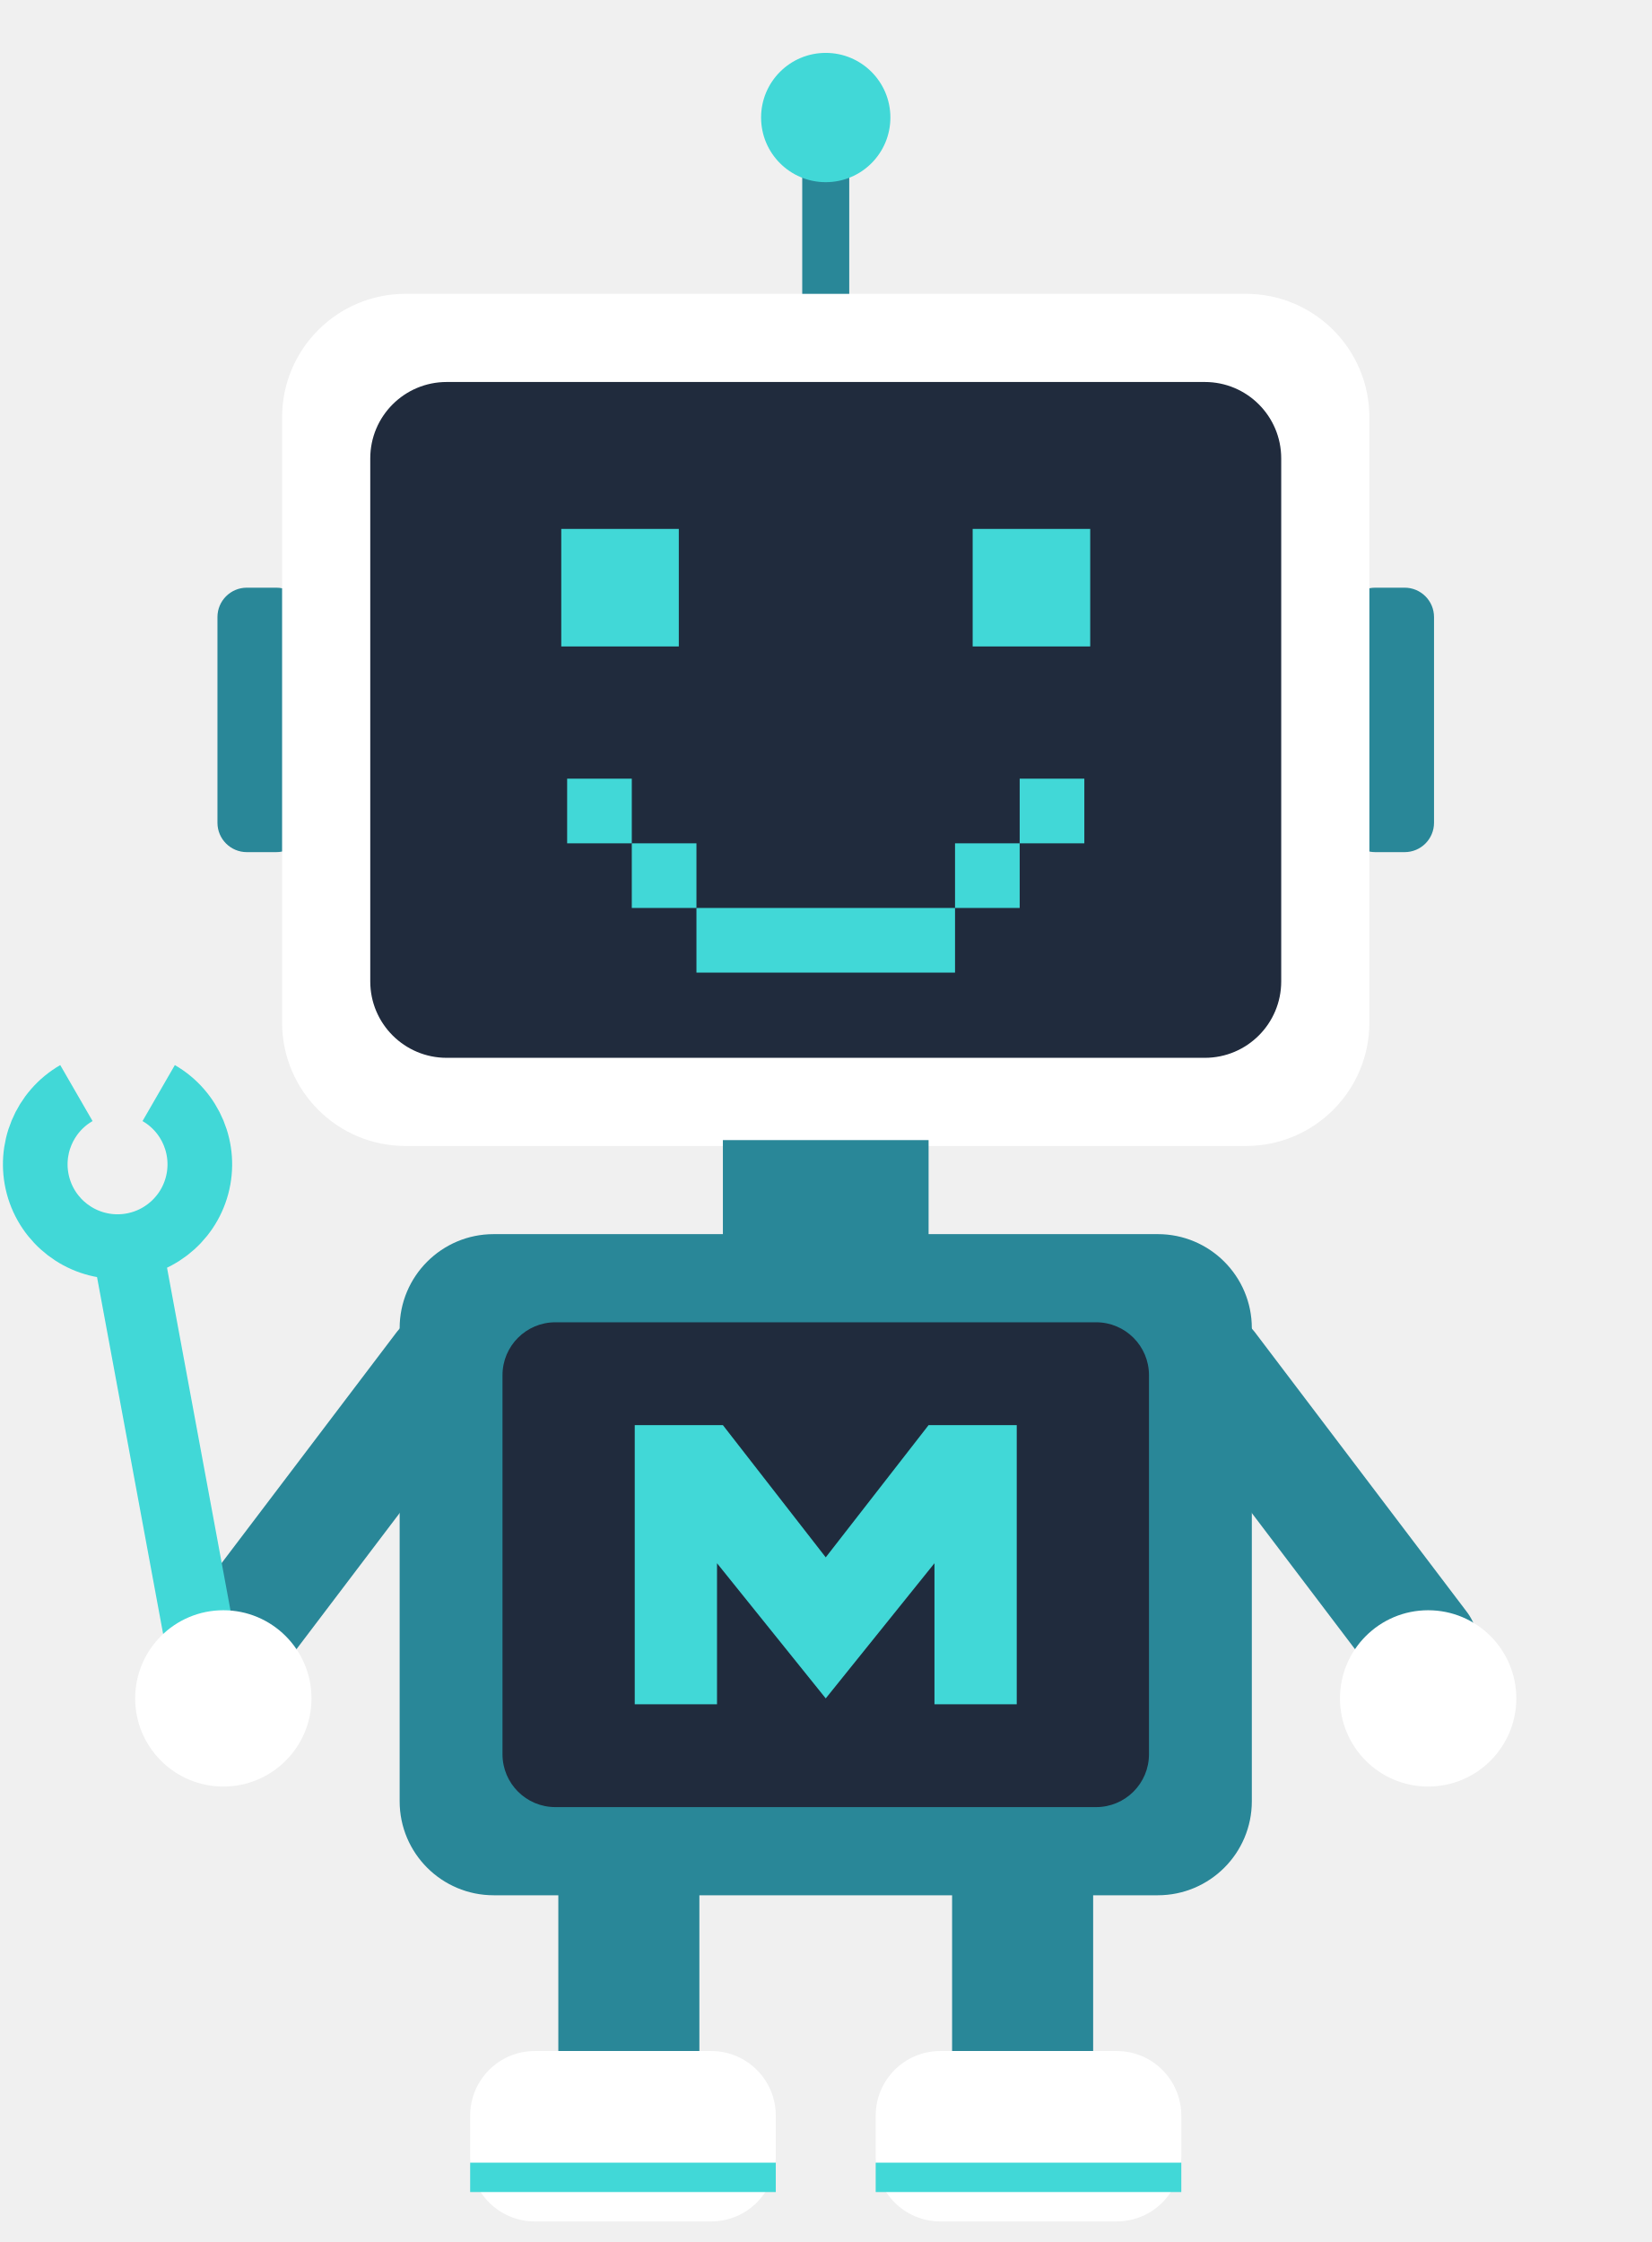
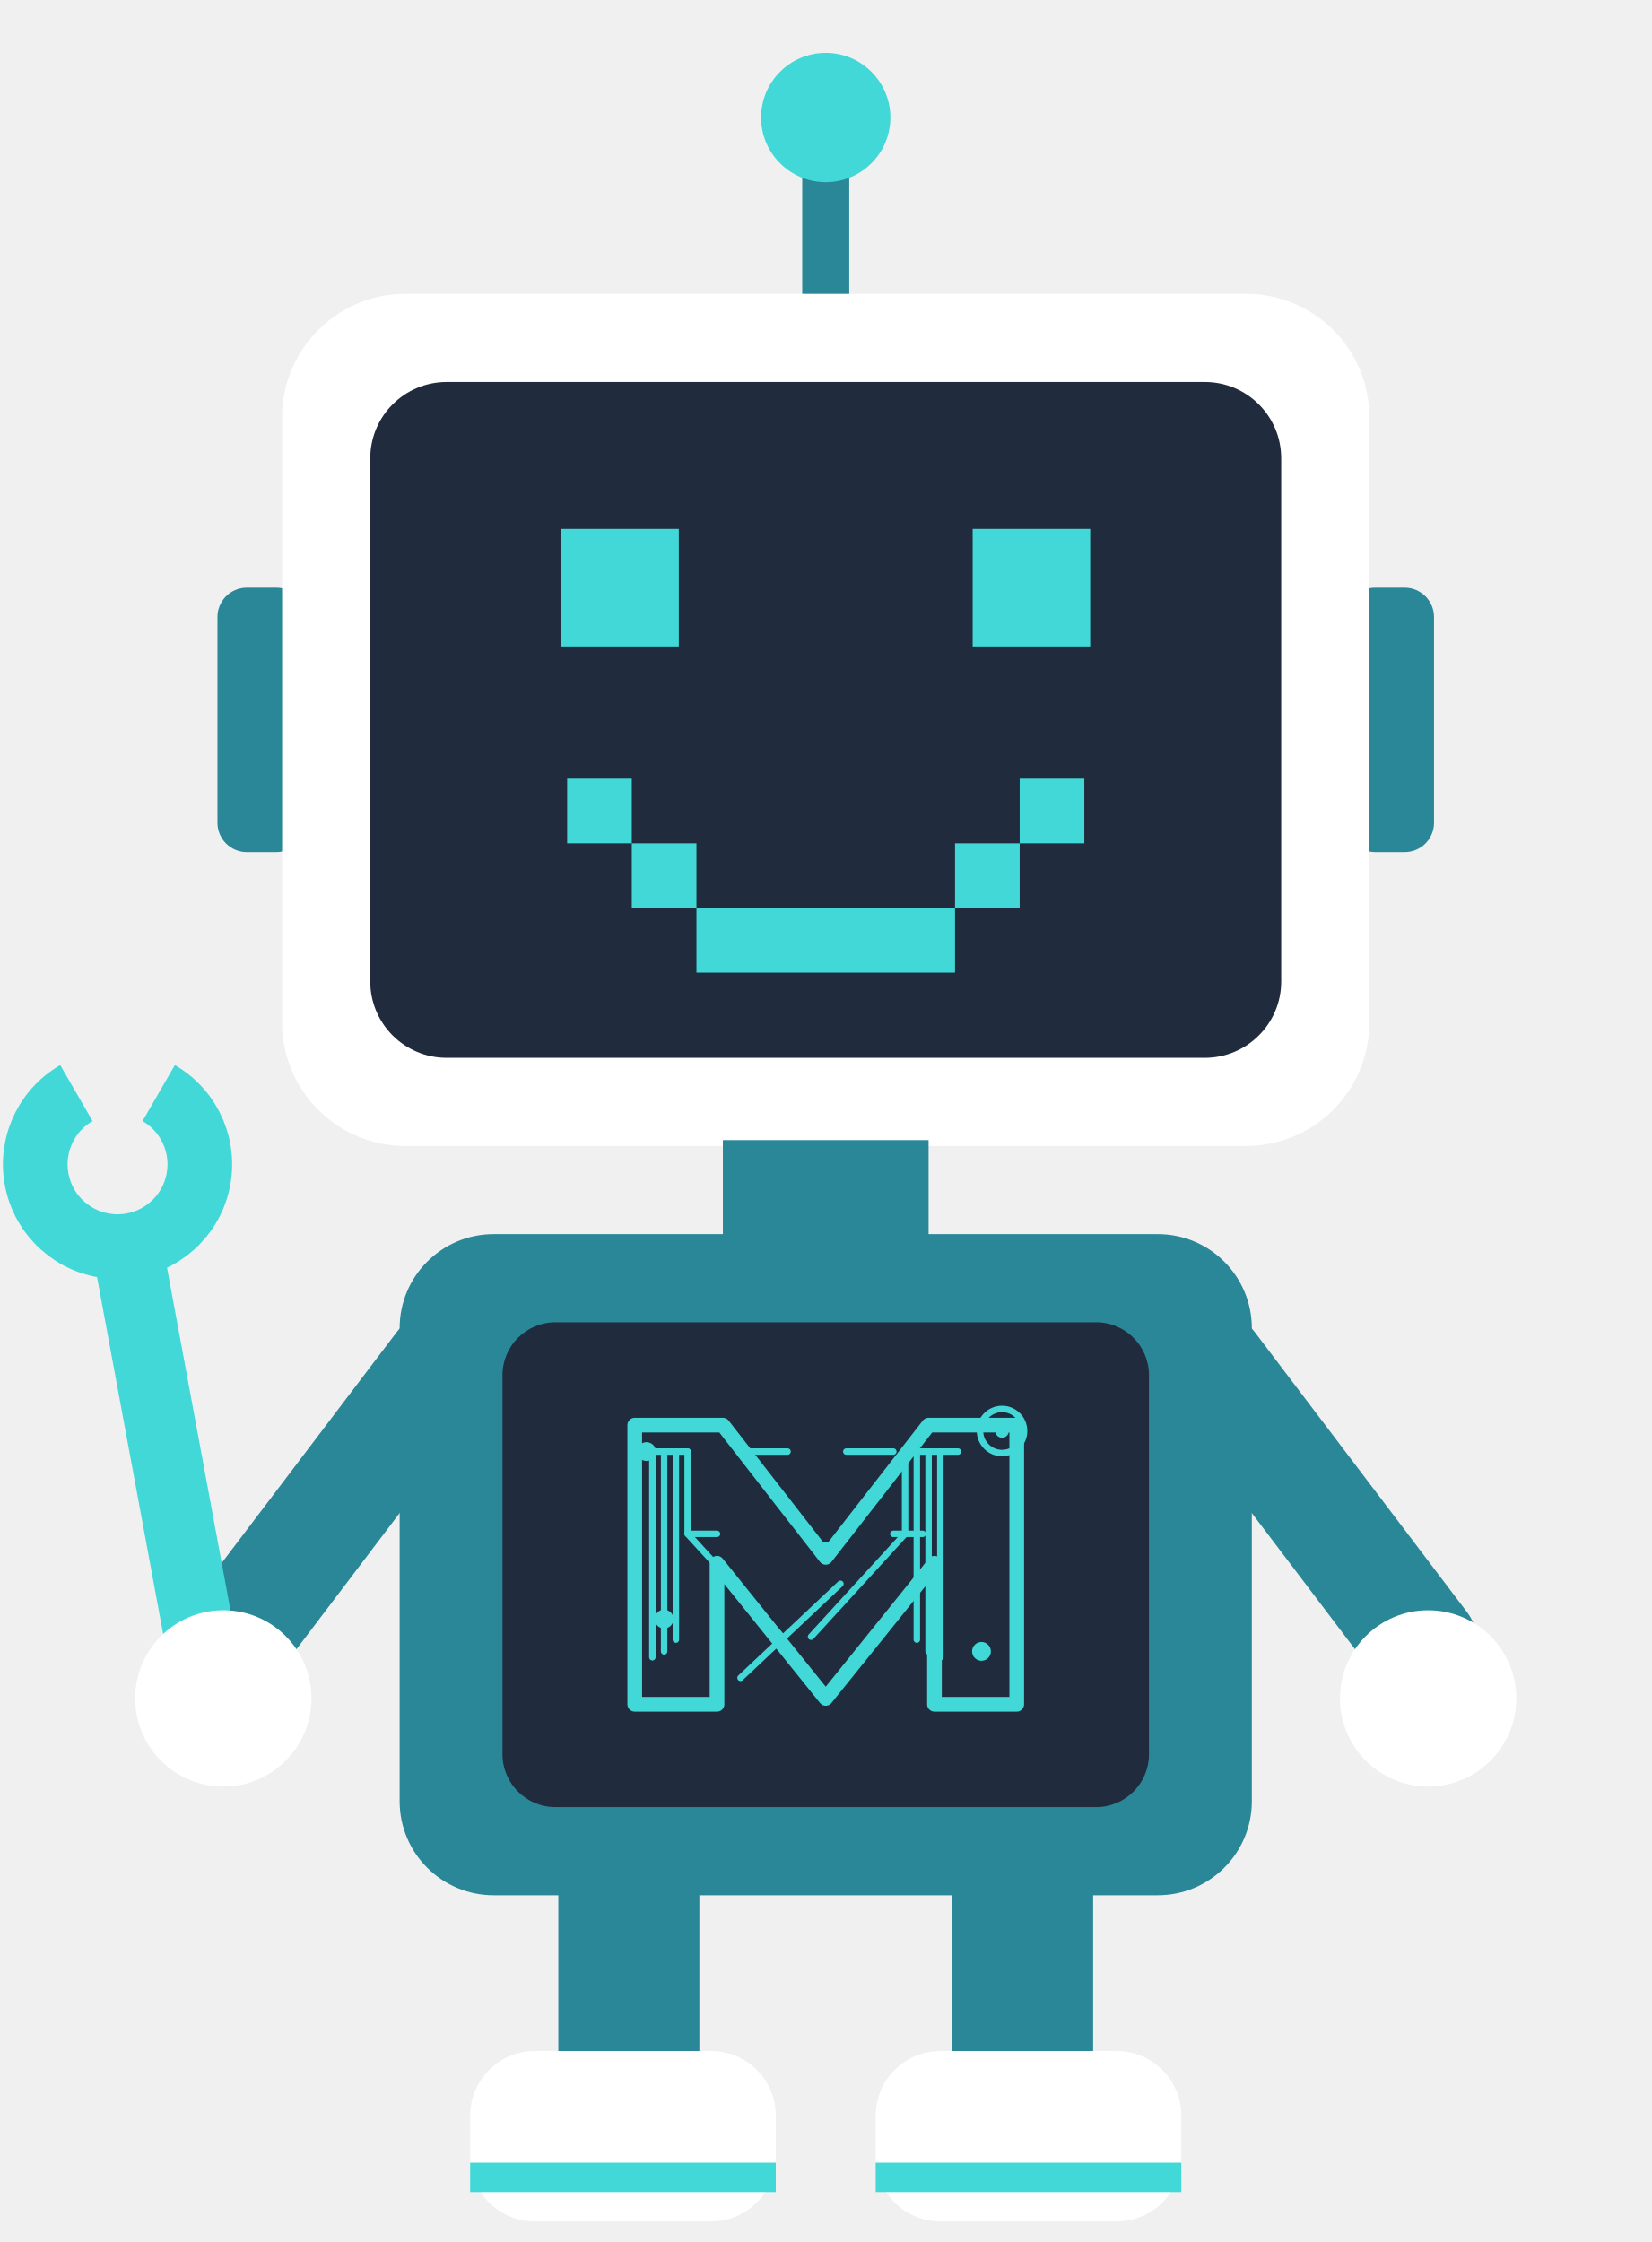
<svg xmlns="http://www.w3.org/2000/svg" width="562" height="763" viewBox="0 0 562 763">
  <defs>
    <mask id="wm">
      <rect width="562" height="763" fill="#fff" />
      <rect x="26" y="355" width="28" height="44" fill="#000" />
    </mask>
  </defs>
  <rect x="273" y="50" width="16" height="54" fill="#298798" />
  <circle cx="281" cy="40" r="22" fill="#41D8D7" />
  <rect x="74" y="200" width="30" height="90" rx="10" fill="#298798" />
  <rect x="458" y="200" width="30" height="90" rx="10" fill="#298798" />
  <rect x="96" y="100" width="370" height="290" rx="42" fill="#FFFFFF" />
  <rect x="126" y="130" width="310" height="230" rx="26" fill="#202B3D" />
  <g fill="#41D8D7">
    <rect x="191" y="180" width="40" height="40" />
    <rect x="331" y="180" width="40" height="40" />
    <rect x="193" y="265" width="22" height="22" />
    <rect x="215" y="287" width="22" height="22" />
    <rect x="237" y="309" width="88" height="22" />
    <rect x="325" y="287" width="22" height="22" />
    <rect x="347" y="265" width="22" height="22" />
  </g>
  <rect x="246" y="388" width="70" height="36" fill="#298798" />
  <line x1="150" y1="465" x2="78" y2="560" stroke="#298798" stroke-width="38" stroke-linecap="round" />
  <line x1="412" y1="465" x2="484" y2="560" stroke="#298798" stroke-width="38" stroke-linecap="round" />
  <line x1="74" y1="590" x2="44" y2="428" stroke="#41D8D7" stroke-width="24" stroke-linecap="round" />
  <path d="M54 372 A28 28 0 1 1 26 372" fill="none" stroke="#41D8D7" stroke-width="22" stroke-linecap="butt" />
  <circle cx="76" cy="578" r="30" fill="#FFFFFF" />
  <circle cx="486" cy="578" r="30" fill="#FFFFFF" />
  <rect x="190" y="630" width="48" height="74" fill="#298798" />
  <rect x="324" y="630" width="48" height="74" fill="#298798" />
  <rect x="136" y="420" width="290" height="225" rx="32" fill="#298798" />
  <rect x="171" y="450" width="220" height="165" rx="18" fill="#202B3D" />
-   <path d="M216 580 V485 H246 L281 530 L316 485 H346 V580 H318 V532 L281 578 L244 532 V580 Z" fill="#41D8D7" />
+   <g fill="none" stroke="#41D8D7" stroke-linecap="round" stroke-linejoin="round">
+     <path stroke-width="5" d="M216 580V485h30l35 45 35-45h30v95H318V532l-37 46-37-46V580H216Z" />
+     <path stroke-width="2.2" d="M222 494v70M226 494v68M230 494v64M234 494v28l32 35M286 539l-34 32M308 494v28l-32 35M312 494v64M316 494v68M320 494v70" />
+     <path stroke-width="2.2" d="M222 494h10M226 494h8M312 494h8M316 494h10M234 522h10M304 522h10M252 494h16M288 494h16" />
+     <circle cx="341" cy="487" r="7.5" stroke-width="2.2" />
+     <circle cx="341" cy="487" r="2.3" fill="#41D8D7" stroke="none" />
+     <circle cx="220" cy="494" r="3.2" fill="#41D8D7" stroke="none" />
+     <circle cx="226" cy="551" r="3.2" fill="#41D8D7" stroke="none" />
+     <circle cx="281" cy="528" r="3.2" fill="#41D8D7" stroke="none" />
+     <circle cx="334" cy="562" r="3.2" fill="#41D8D7" stroke="none" />
+   </g>
  <rect x="160" y="698" width="104" height="58" rx="22" fill="#FFFFFF" />
  <rect x="298" y="698" width="104" height="58" rx="22" fill="#FFFFFF" />
  <rect x="160" y="736" width="104" height="10" fill="#41D8D7" />
  <rect x="298" y="736" width="104" height="10" fill="#41D8D7" />
</svg>
